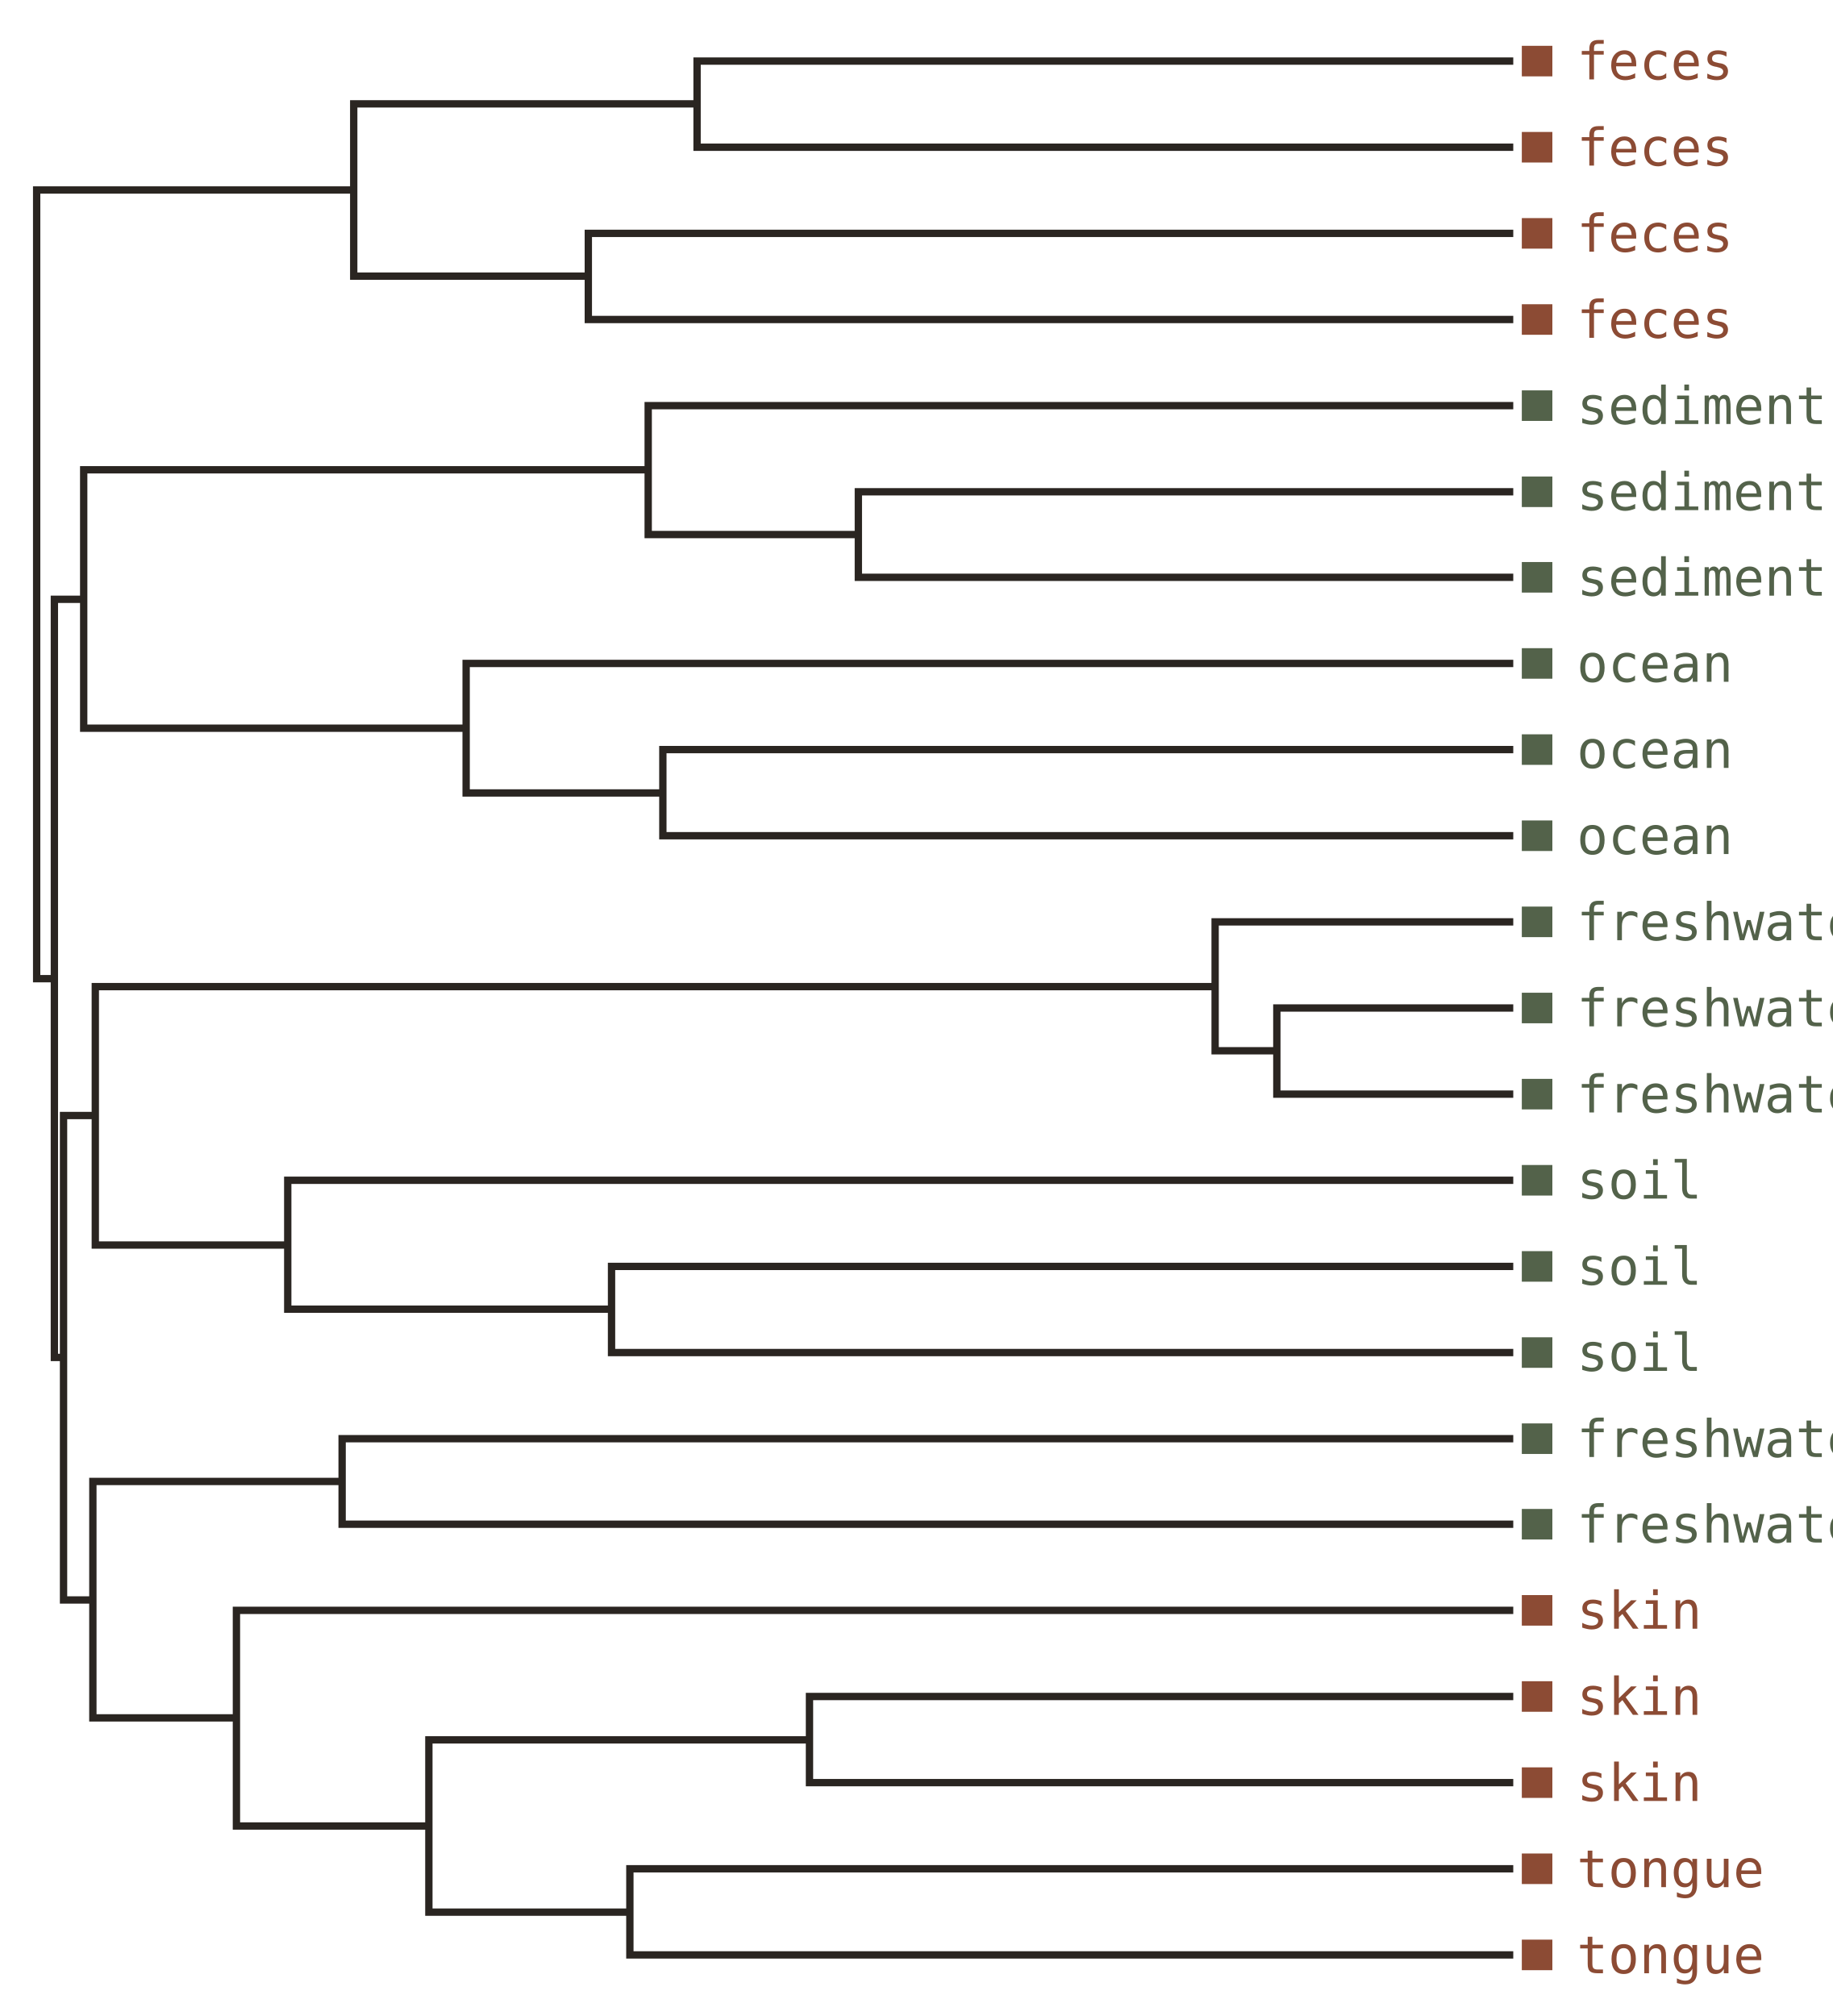
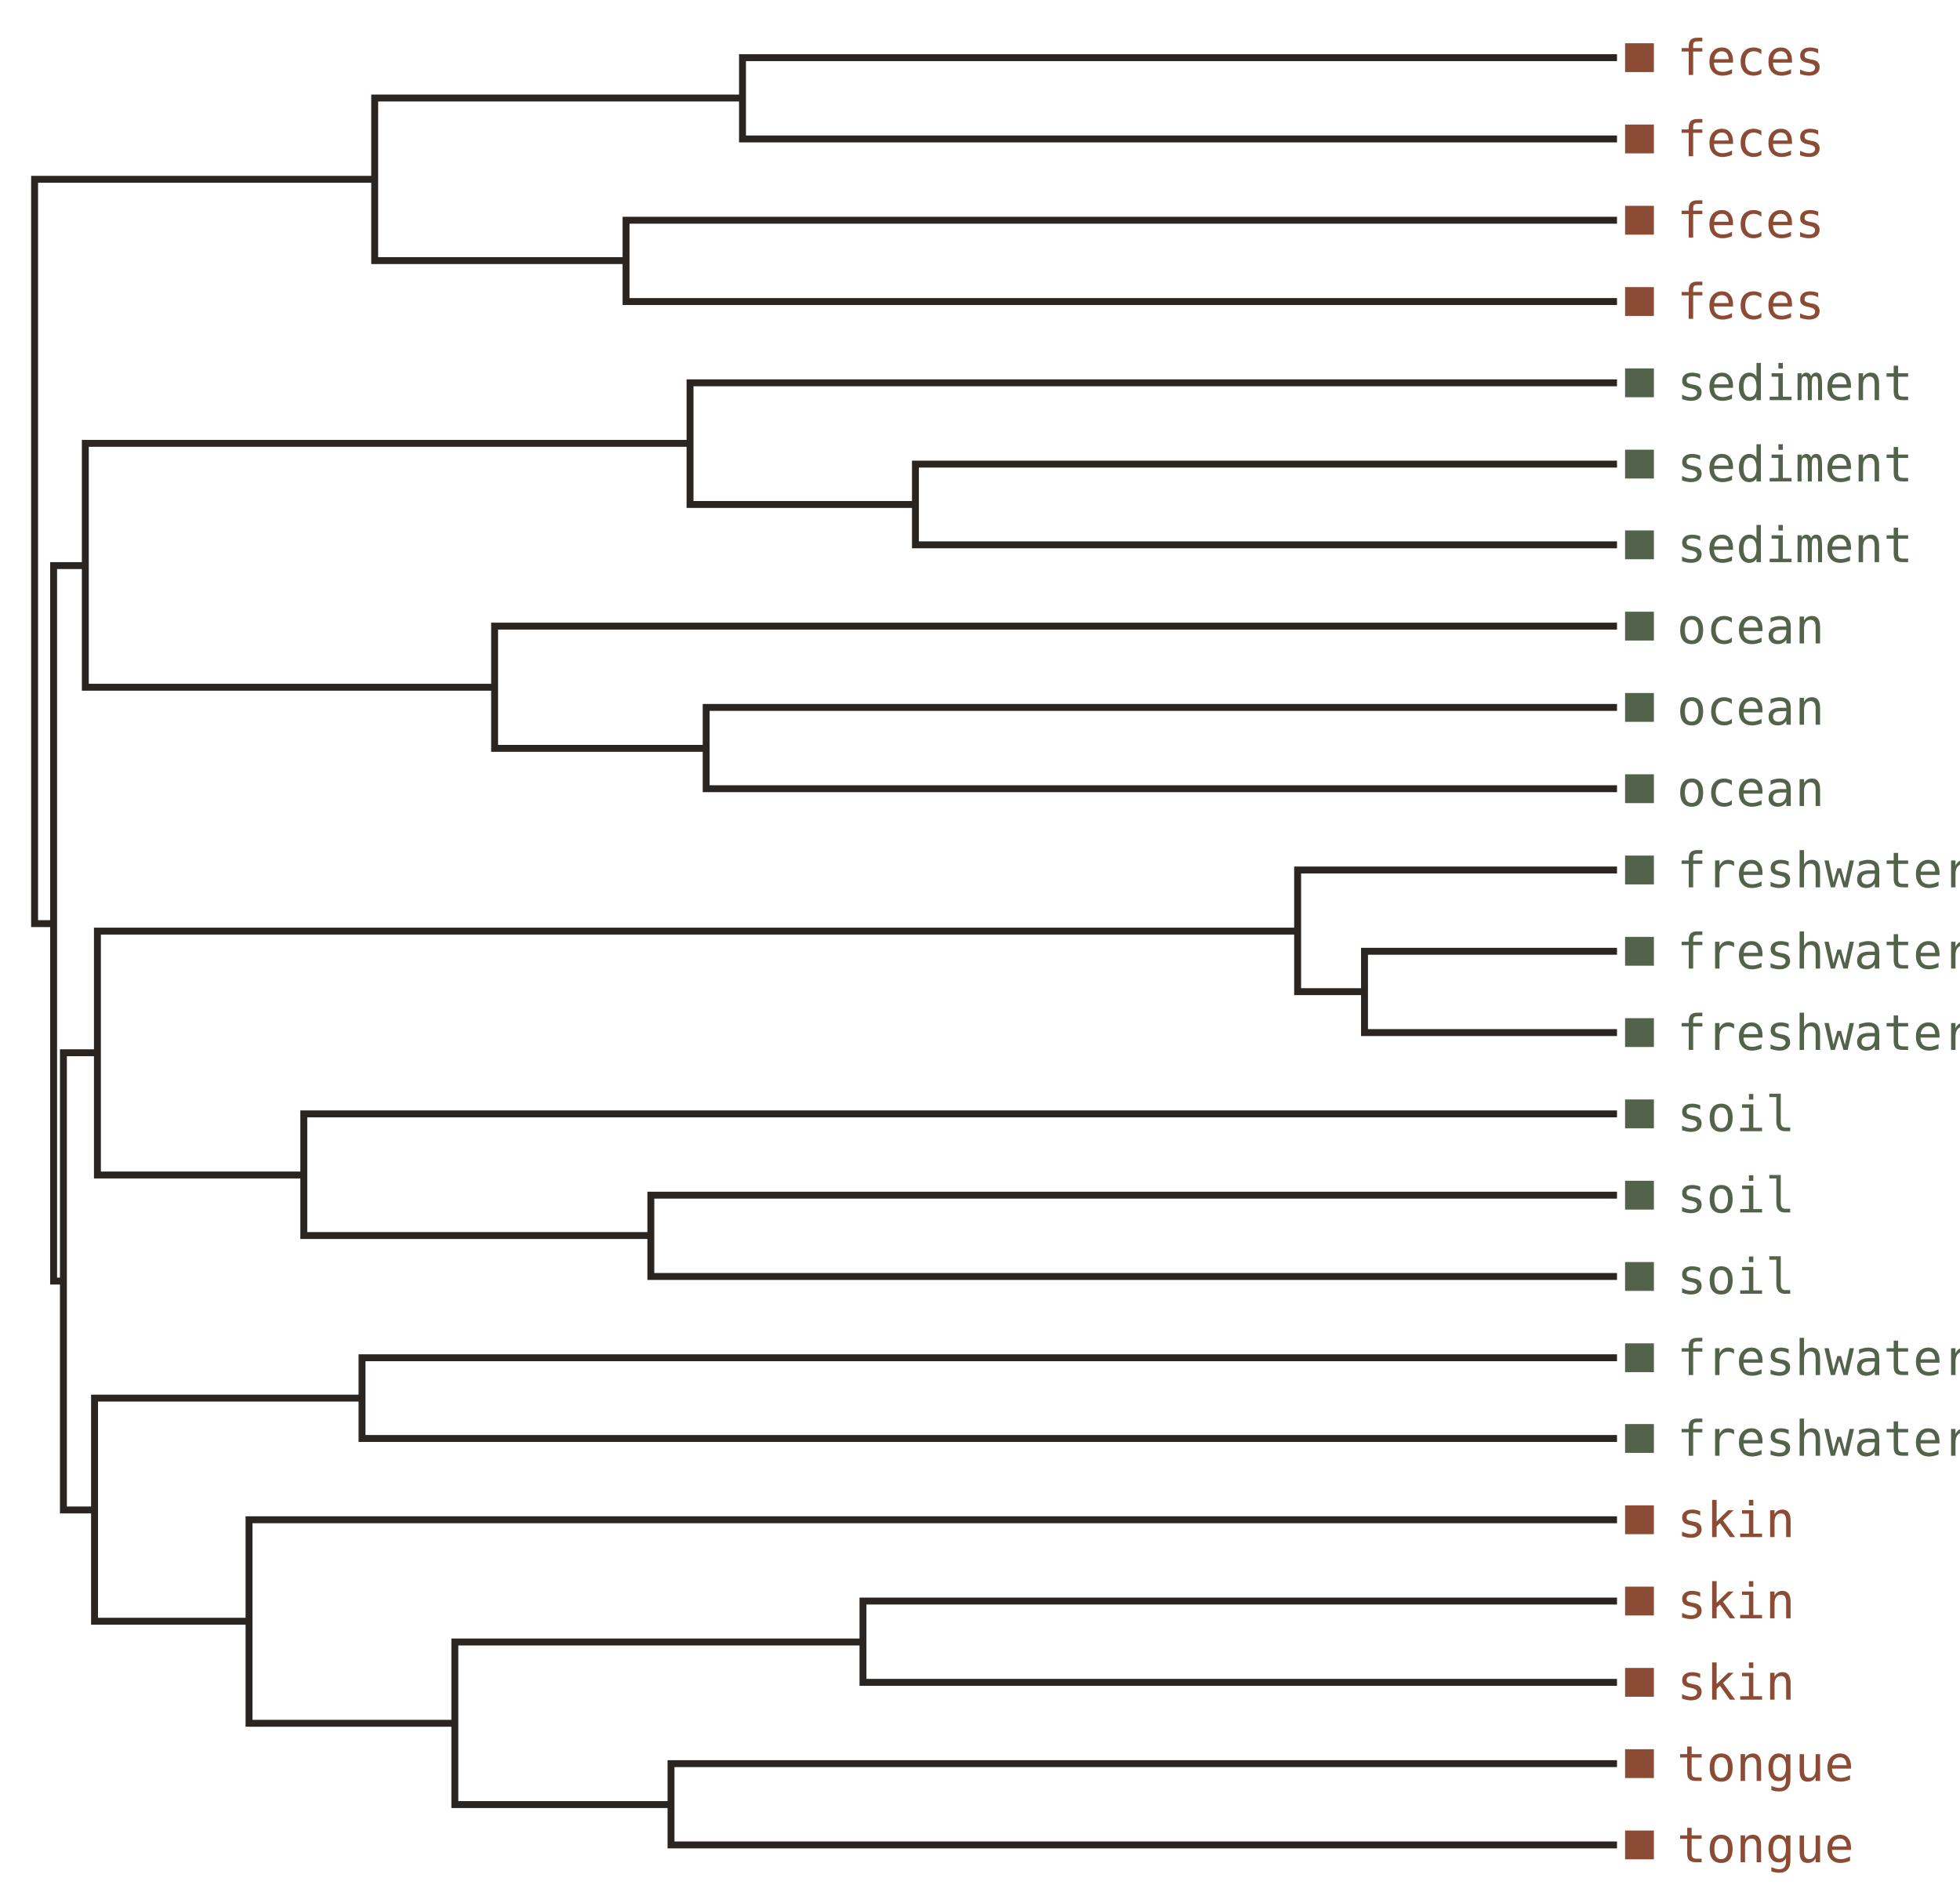
- <svg xmlns="http://www.w3.org/2000/svg" viewBox="0 0 300 330" role="img" aria-label="Dendrogram of 23 microbial communities from the Global Patterns dataset: host-associated samples (rust) cluster apart from free-living samples (green)">
-   <path d="M247.1 165.0H209.0M247.1 179.1H209.0M209.0 165.0V179.1M247.1 150.9H198.9M209.0 172.0H198.9M198.9 150.9V172.0M247.1 80.5H140.5M247.1 94.5H140.5M140.5 80.5V94.5M247.1 277.7H132.5M247.1 291.8H132.5M132.5 277.7V291.8M247.1 10.0H114.1M247.1 24.1H114.1M114.1 10.0V24.1M247.1 122.7H108.5M247.1 136.8H108.5M108.5 122.7V136.8M247.1 66.4H106.1M140.5 87.5H106.1M106.1 66.4V87.5M247.1 305.9H103.1M247.1 320.0H103.1M103.1 305.9V320.0M247.1 207.3H100.1M247.1 221.4H100.1M100.1 207.3V221.4M247.1 38.2H96.3M247.1 52.3H96.3M96.3 38.2V52.3M247.1 108.6H76.3M108.5 129.8H76.3M76.3 108.6V129.8M132.5 284.8H70.2M103.1 313.0H70.2M70.2 284.8V313.0M114.1 17.0H57.9M96.3 45.2H57.9M57.9 17.0V45.2M247.1 235.5H56.0M247.1 249.5H56.0M56.0 235.5V249.5M247.1 193.2H47.1M100.1 214.3H47.1M47.1 193.2V214.3M247.1 263.6H38.7M70.2 298.9H38.7M38.7 263.6V298.9M198.9 161.5H15.6M47.1 203.8H15.6M15.6 161.5V203.8M56.0 242.5H15.2M38.7 281.2H15.2M15.2 242.5V281.2M106.1 76.9H13.7M76.3 119.2H13.7M13.7 76.9V119.2M15.6 182.6H10.4M15.2 261.9H10.4M10.4 182.6V261.9M13.7 98.1H8.9M10.4 222.2H8.9M8.9 98.1V222.2M57.9 31.1H6.0M8.9 160.2H6.0M6.0 31.1V160.2" fill="none" stroke="#2A2521" stroke-width="1.2" stroke-linecap="square" />
+ <svg xmlns="http://www.w3.org/2000/svg" viewBox="0 0 340 330" role="img" aria-label="Dendrogram of 23 microbial communities from the Global Patterns dataset: host-associated samples (rust) cluster apart from free-living samples (green)">
+   <path d="M279.9 165.0H236.7M279.9 179.1H236.7M236.7 165.0V179.1M279.9 150.9H225.1M236.7 172.0H225.1M225.1 150.9V172.0M279.9 80.5H158.8M279.9 94.5H158.8M158.8 80.5V94.5M279.9 277.7H149.7M279.9 291.8H149.7M149.7 277.7V291.8M279.9 10.0H128.8M279.9 24.1H128.8M128.8 10.0V24.1M279.9 122.7H122.5M279.9 136.8H122.5M122.5 122.7V136.8M279.9 66.4H119.7M158.8 87.5H119.7M119.7 66.4V87.5M279.9 305.9H116.4M279.9 320.0H116.4M116.4 305.9V320.0M279.9 207.3H112.9M279.9 221.4H112.9M112.9 207.3V221.4M279.9 38.2H108.6M279.9 52.3H108.6M108.6 38.2V52.3M279.9 108.6H85.8M122.5 129.8H85.8M85.8 108.6V129.8M149.7 284.8H78.9M116.4 313.0H78.9M78.9 284.8V313.0M128.8 17.0H65.0M108.6 45.2H65.0M65.0 17.0V45.2M279.9 235.5H62.8M279.9 249.5H62.8M62.8 235.5V249.5M279.9 193.2H52.7M112.9 214.3H52.7M52.7 193.2V214.3M279.9 263.6H43.2M78.9 298.9H43.2M43.2 263.6V298.9M225.1 161.5H16.9M52.7 203.8H16.9M16.9 161.5V203.8M62.8 242.5H16.4M43.2 281.2H16.4M16.4 242.5V281.2M119.7 76.9H14.8M85.8 119.2H14.8M14.8 76.9V119.2M16.9 182.6H11.0M16.4 261.9H11.0M11.0 182.6V261.9M14.8 98.1H9.3M11.0 222.2H9.3M9.3 98.1V222.2M65.0 31.1H6.0M9.3 160.2H6.0M6.0 31.1V160.2" fill="none" stroke="#2A2521" stroke-width="1.2" stroke-linecap="square" />
  <g font-family="ui-monospace,Menlo,Consolas,monospace" font-size="8.5">
-     <rect x="249.1" y="7.5" width="5" height="5" fill="#8C4B34" />
-     <text x="258.1" y="13.0" fill="#8C4B34">feces</text>
-     <rect x="249.1" y="21.6" width="5" height="5" fill="#8C4B34" />
-     <text x="258.1" y="27.1" fill="#8C4B34">feces</text>
-     <rect x="249.1" y="35.7" width="5" height="5" fill="#8C4B34" />
-     <text x="258.1" y="41.2" fill="#8C4B34">feces</text>
-     <rect x="249.1" y="49.8" width="5" height="5" fill="#8C4B34" />
-     <text x="258.1" y="55.3" fill="#8C4B34">feces</text>
-     <rect x="249.1" y="63.9" width="5" height="5" fill="#53624A" />
-     <text x="258.1" y="69.4" fill="#53624A">sediment</text>
-     <rect x="249.1" y="78.0" width="5" height="5" fill="#53624A" />
-     <text x="258.1" y="83.5" fill="#53624A">sediment</text>
-     <rect x="249.1" y="92.0" width="5" height="5" fill="#53624A" />
-     <text x="258.1" y="97.5" fill="#53624A">sediment</text>
-     <rect x="249.1" y="106.1" width="5" height="5" fill="#53624A" />
-     <text x="258.1" y="111.6" fill="#53624A">ocean</text>
-     <rect x="249.1" y="120.2" width="5" height="5" fill="#53624A" />
-     <text x="258.1" y="125.7" fill="#53624A">ocean</text>
-     <rect x="249.1" y="134.3" width="5" height="5" fill="#53624A" />
-     <text x="258.1" y="139.8" fill="#53624A">ocean</text>
-     <rect x="249.1" y="148.4" width="5" height="5" fill="#53624A" />
-     <text x="258.1" y="153.9" fill="#53624A">freshwater</text>
-     <rect x="249.1" y="162.5" width="5" height="5" fill="#53624A" />
-     <text x="258.1" y="168.0" fill="#53624A">freshwater</text>
-     <rect x="249.1" y="176.6" width="5" height="5" fill="#53624A" />
-     <text x="258.1" y="182.1" fill="#53624A">freshwater</text>
-     <rect x="249.1" y="190.7" width="5" height="5" fill="#53624A" />
-     <text x="258.1" y="196.2" fill="#53624A">soil</text>
-     <rect x="249.1" y="204.8" width="5" height="5" fill="#53624A" />
-     <text x="258.1" y="210.3" fill="#53624A">soil</text>
-     <rect x="249.1" y="218.9" width="5" height="5" fill="#53624A" />
-     <text x="258.1" y="224.4" fill="#53624A">soil</text>
-     <rect x="249.1" y="233.0" width="5" height="5" fill="#53624A" />
-     <text x="258.1" y="238.5" fill="#53624A">freshwater</text>
-     <rect x="249.1" y="247.0" width="5" height="5" fill="#53624A" />
-     <text x="258.1" y="252.5" fill="#53624A">freshwater</text>
-     <rect x="249.1" y="261.1" width="5" height="5" fill="#8C4B34" />
-     <text x="258.1" y="266.6" fill="#8C4B34">skin</text>
-     <rect x="249.1" y="275.2" width="5" height="5" fill="#8C4B34" />
-     <text x="258.1" y="280.7" fill="#8C4B34">skin</text>
-     <rect x="249.1" y="289.3" width="5" height="5" fill="#8C4B34" />
-     <text x="258.1" y="294.8" fill="#8C4B34">skin</text>
-     <rect x="249.1" y="303.4" width="5" height="5" fill="#8C4B34" />
-     <text x="258.1" y="308.9" fill="#8C4B34">tongue</text>
-     <rect x="249.1" y="317.5" width="5" height="5" fill="#8C4B34" />
-     <text x="258.1" y="323.0" fill="#8C4B34">tongue</text>
+     <rect x="281.9" y="7.5" width="5" height="5" fill="#8C4B34" />
+     <text x="290.9" y="13.0" fill="#8C4B34">feces</text>
+     <rect x="281.9" y="21.6" width="5" height="5" fill="#8C4B34" />
+     <text x="290.9" y="27.1" fill="#8C4B34">feces</text>
+     <rect x="281.9" y="35.7" width="5" height="5" fill="#8C4B34" />
+     <text x="290.9" y="41.2" fill="#8C4B34">feces</text>
+     <rect x="281.9" y="49.8" width="5" height="5" fill="#8C4B34" />
+     <text x="290.9" y="55.3" fill="#8C4B34">feces</text>
+     <rect x="281.9" y="63.9" width="5" height="5" fill="#53624A" />
+     <text x="290.9" y="69.4" fill="#53624A">sediment</text>
+     <rect x="281.9" y="78.0" width="5" height="5" fill="#53624A" />
+     <text x="290.9" y="83.5" fill="#53624A">sediment</text>
+     <rect x="281.9" y="92.0" width="5" height="5" fill="#53624A" />
+     <text x="290.9" y="97.5" fill="#53624A">sediment</text>
+     <rect x="281.9" y="106.1" width="5" height="5" fill="#53624A" />
+     <text x="290.9" y="111.6" fill="#53624A">ocean</text>
+     <rect x="281.9" y="120.2" width="5" height="5" fill="#53624A" />
+     <text x="290.9" y="125.7" fill="#53624A">ocean</text>
+     <rect x="281.9" y="134.3" width="5" height="5" fill="#53624A" />
+     <text x="290.9" y="139.8" fill="#53624A">ocean</text>
+     <rect x="281.9" y="148.4" width="5" height="5" fill="#53624A" />
+     <text x="290.9" y="153.9" fill="#53624A">freshwater</text>
+     <rect x="281.9" y="162.5" width="5" height="5" fill="#53624A" />
+     <text x="290.9" y="168.0" fill="#53624A">freshwater</text>
+     <rect x="281.9" y="176.6" width="5" height="5" fill="#53624A" />
+     <text x="290.9" y="182.1" fill="#53624A">freshwater</text>
+     <rect x="281.9" y="190.7" width="5" height="5" fill="#53624A" />
+     <text x="290.9" y="196.2" fill="#53624A">soil</text>
+     <rect x="281.9" y="204.8" width="5" height="5" fill="#53624A" />
+     <text x="290.9" y="210.3" fill="#53624A">soil</text>
+     <rect x="281.9" y="218.9" width="5" height="5" fill="#53624A" />
+     <text x="290.9" y="224.4" fill="#53624A">soil</text>
+     <rect x="281.9" y="233.0" width="5" height="5" fill="#53624A" />
+     <text x="290.9" y="238.5" fill="#53624A">freshwater</text>
+     <rect x="281.9" y="247.0" width="5" height="5" fill="#53624A" />
+     <text x="290.9" y="252.5" fill="#53624A">freshwater</text>
+     <rect x="281.9" y="261.1" width="5" height="5" fill="#8C4B34" />
+     <text x="290.9" y="266.6" fill="#8C4B34">skin</text>
+     <rect x="281.9" y="275.2" width="5" height="5" fill="#8C4B34" />
+     <text x="290.9" y="280.7" fill="#8C4B34">skin</text>
+     <rect x="281.9" y="289.3" width="5" height="5" fill="#8C4B34" />
+     <text x="290.9" y="294.8" fill="#8C4B34">skin</text>
+     <rect x="281.9" y="303.4" width="5" height="5" fill="#8C4B34" />
+     <text x="290.9" y="308.9" fill="#8C4B34">tongue</text>
+     <rect x="281.9" y="317.5" width="5" height="5" fill="#8C4B34" />
+     <text x="290.9" y="323.0" fill="#8C4B34">tongue</text>
  </g>
</svg>
